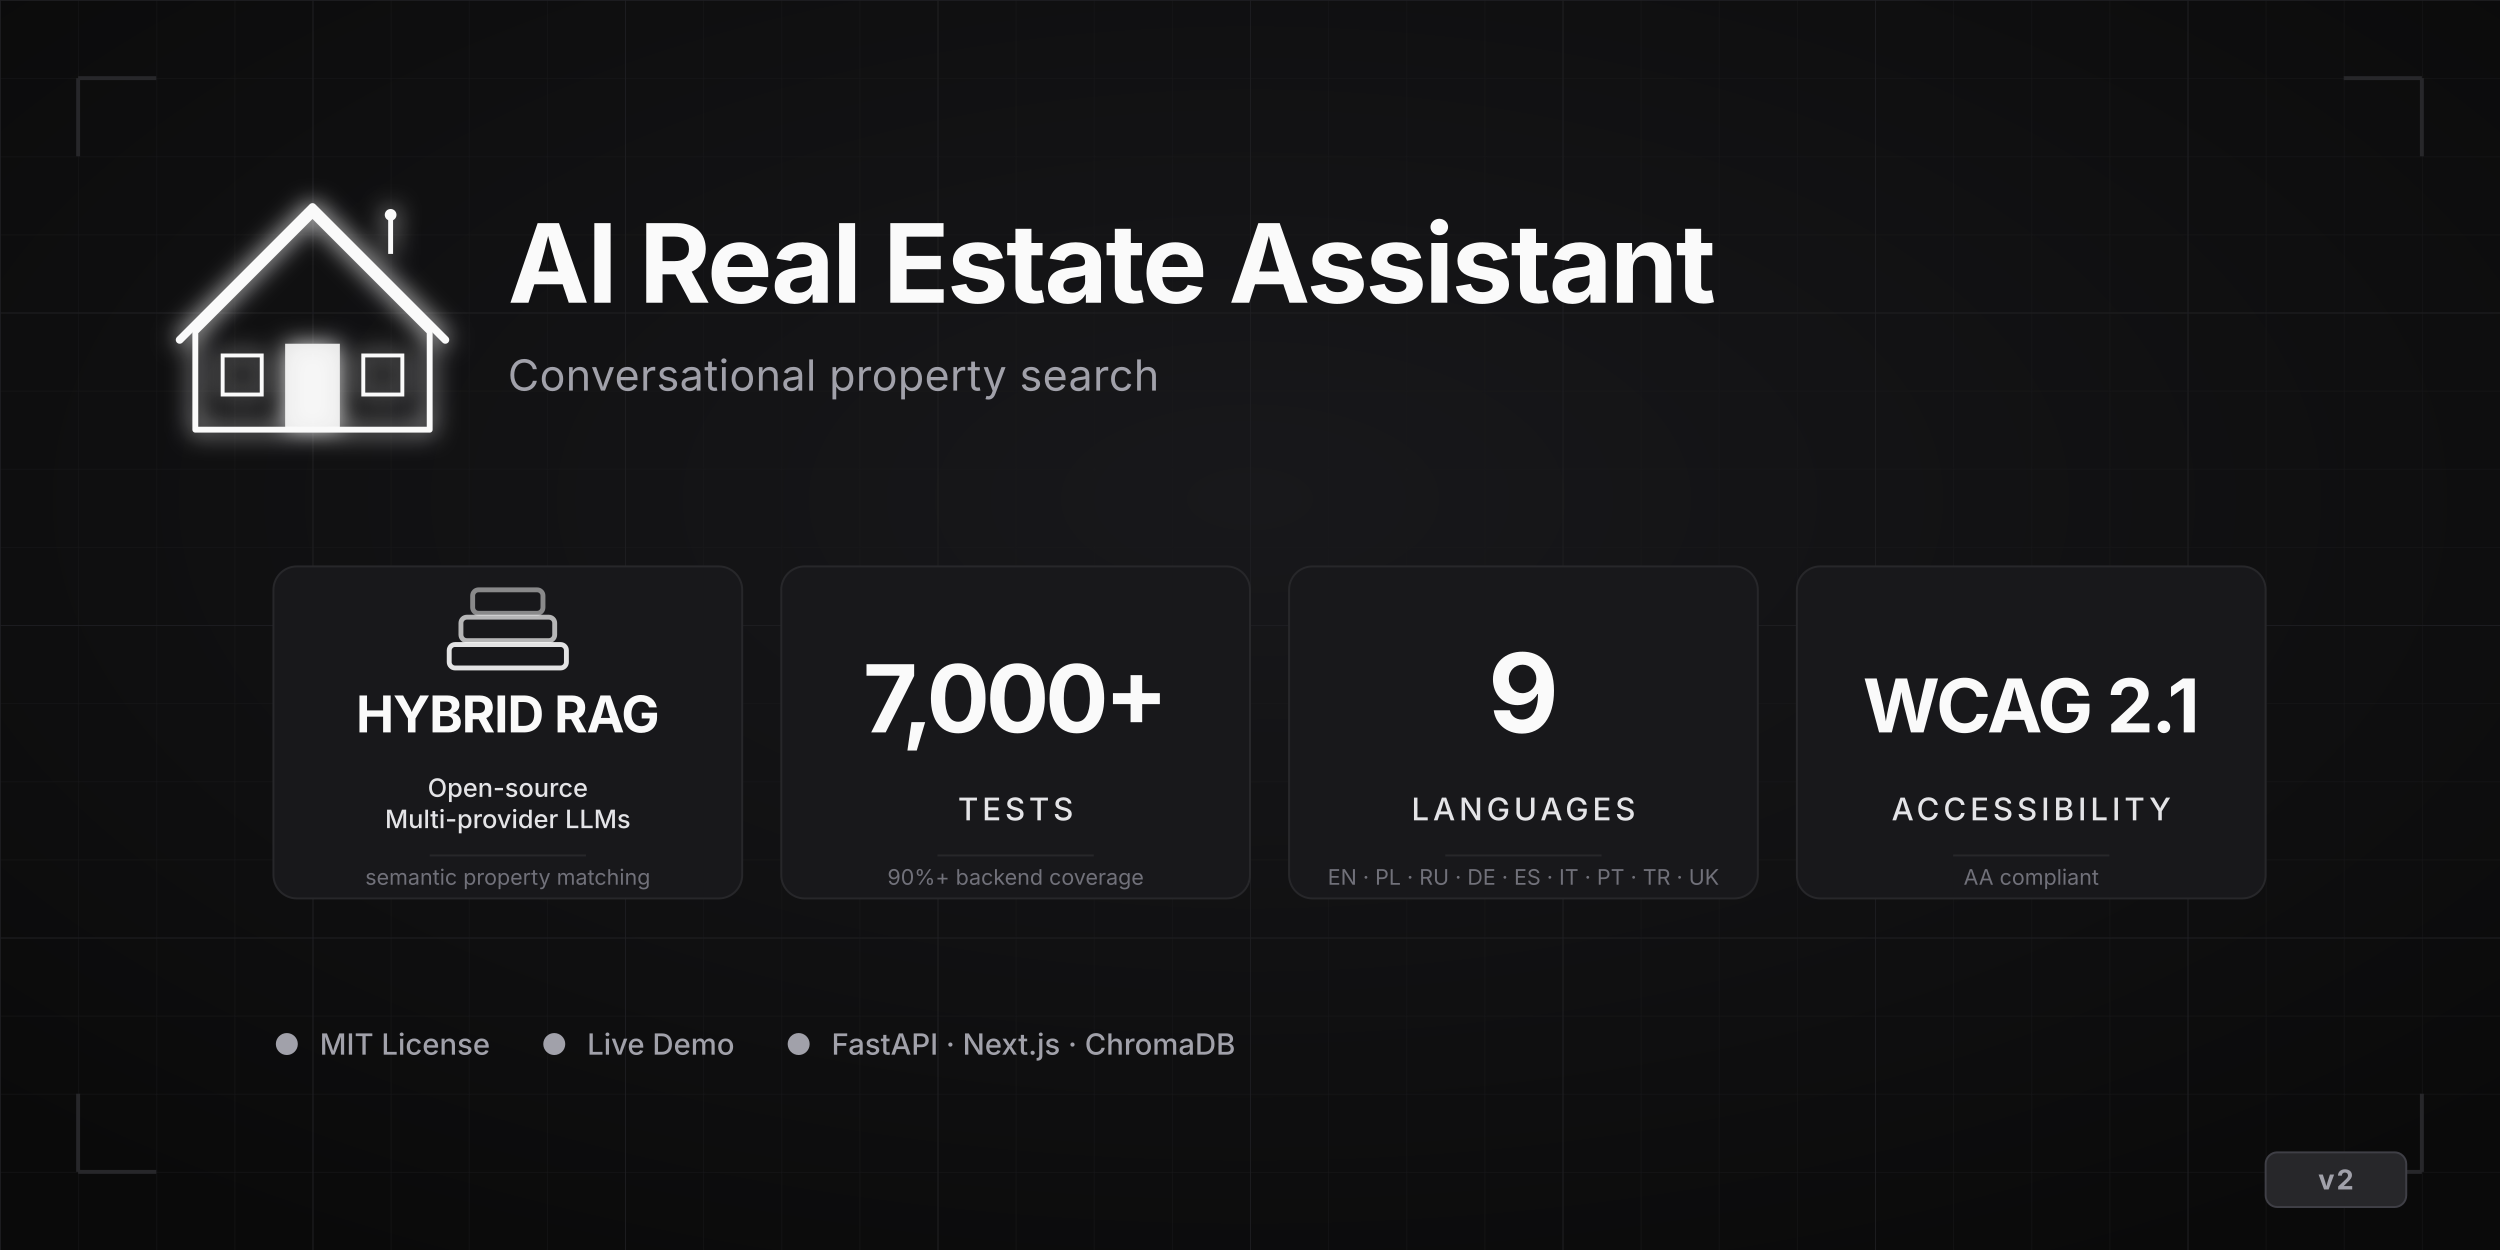
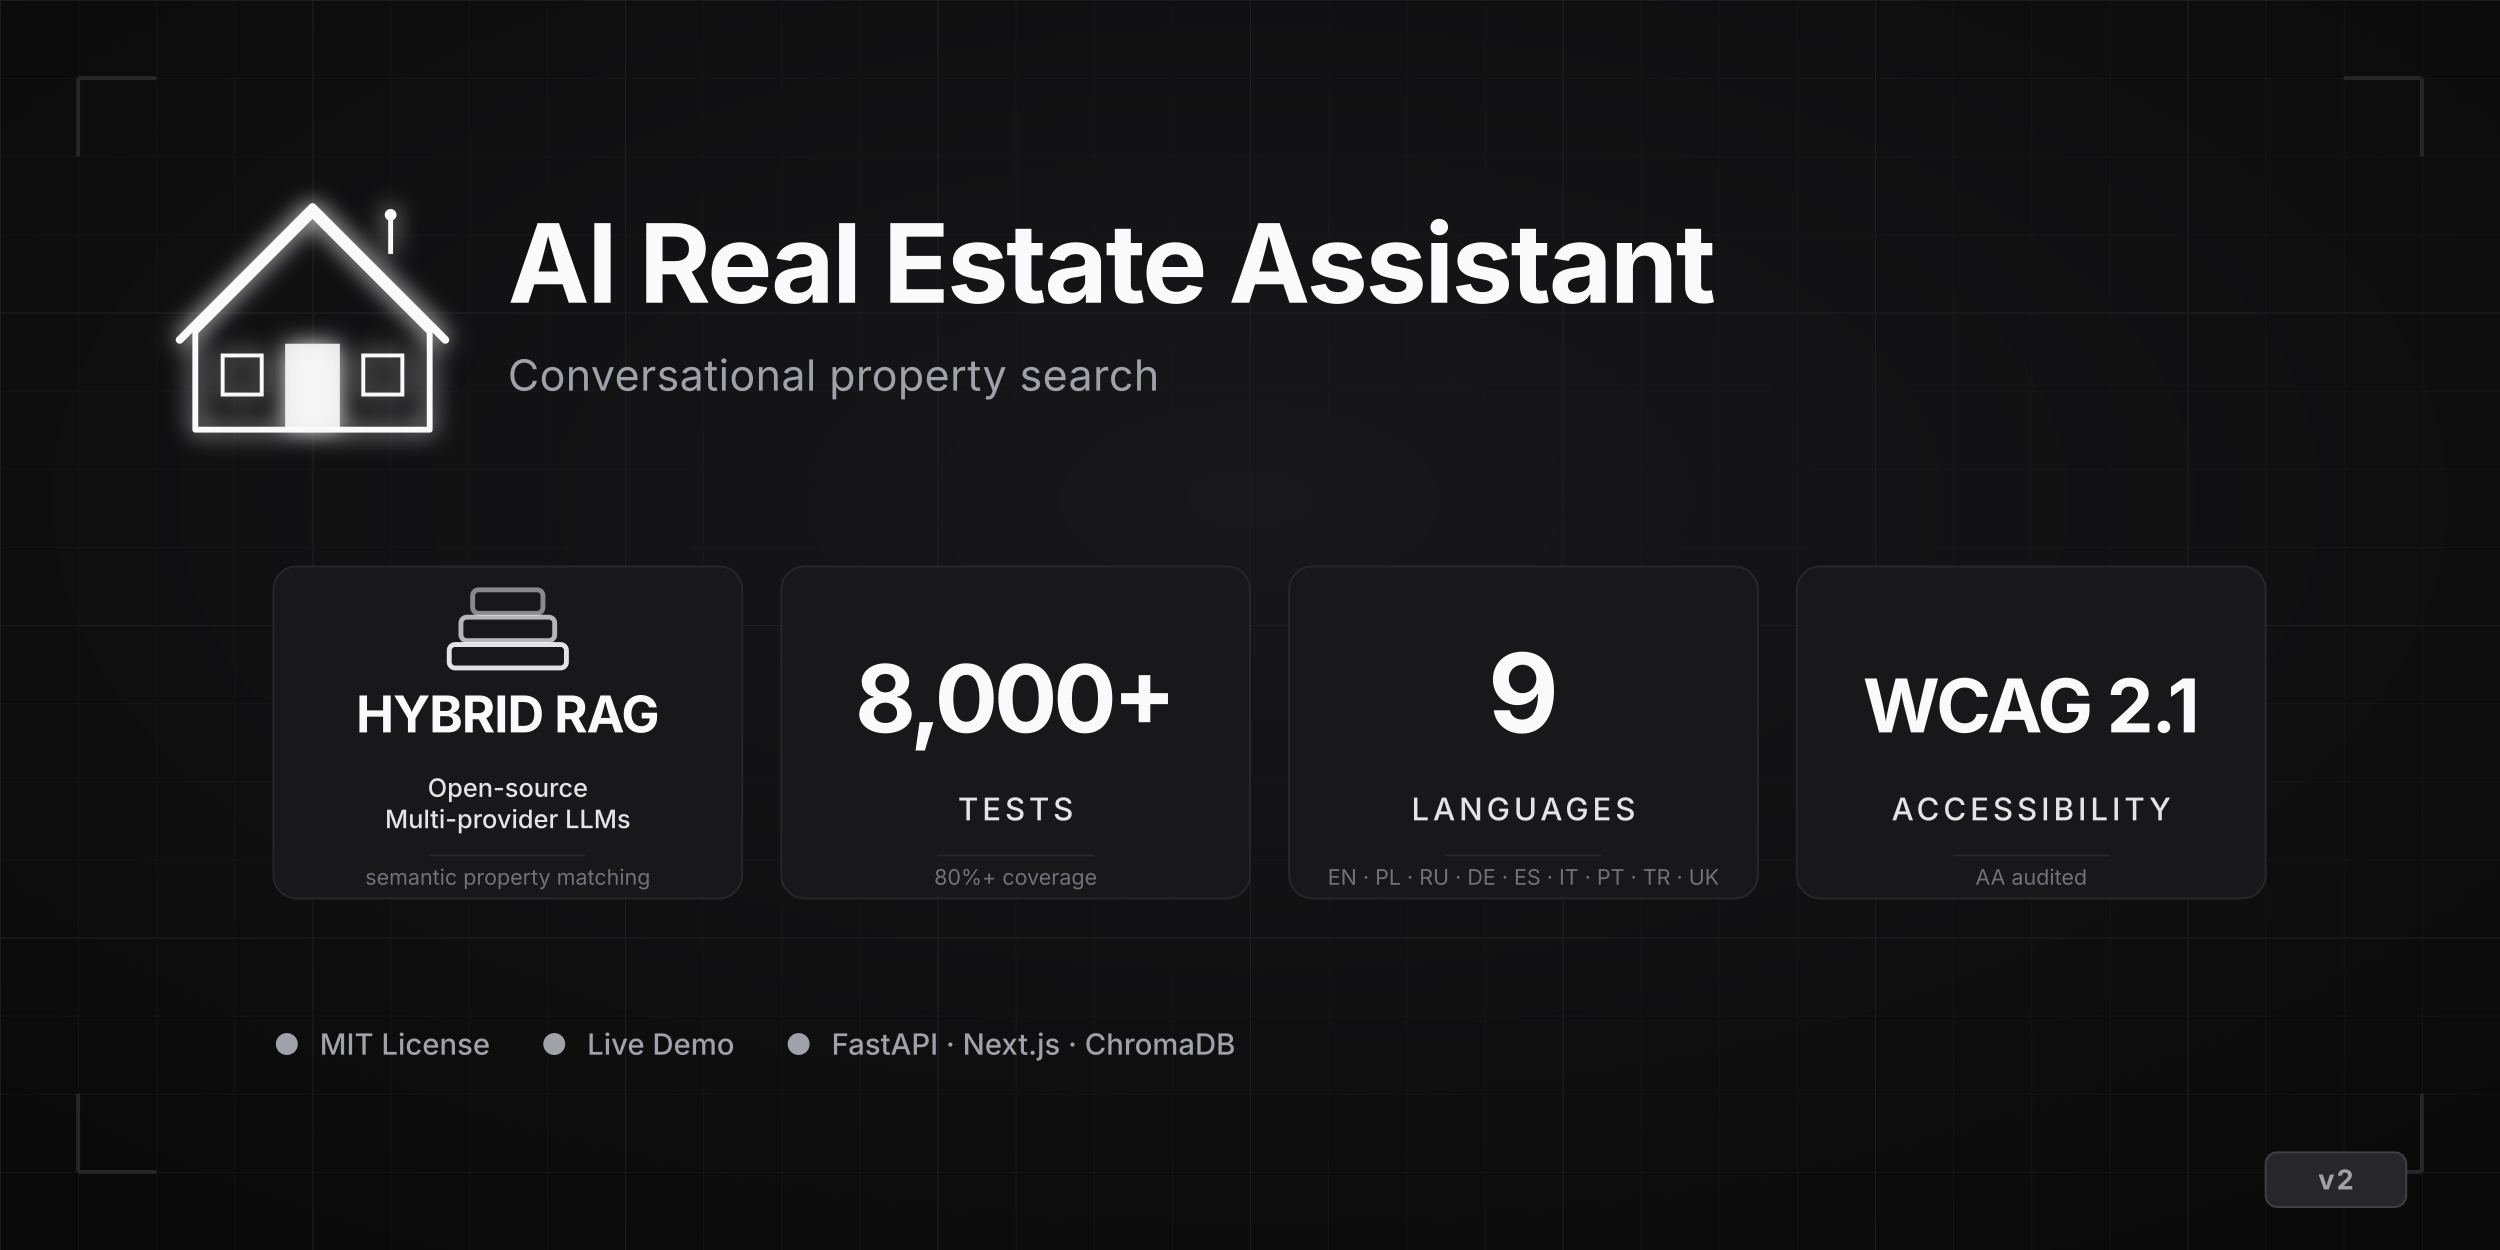
<svg xmlns="http://www.w3.org/2000/svg" viewBox="0 0 1280 640" width="1280" height="640">
  <defs>
    <radialGradient id="bgGradient" cx="50%" cy="40%" r="70%">
      <stop offset="0%" stop-color="#18181b" />
      <stop offset="100%" stop-color="#0a0a0a" />
    </radialGradient>
    <pattern id="gridPattern" x="0" y="0" width="40" height="40" patternUnits="userSpaceOnUse">
      <path d="M 40 0 L 0 0 0 40" fill="none" stroke="#18181b" stroke-width="0.5" />
    </pattern>
    <pattern id="gridMajor" x="0" y="0" width="160" height="160" patternUnits="userSpaceOnUse">
      <path d="M 160 0 L 0 0 0 160" fill="none" stroke="#1f1f23" stroke-width="0.8" />
    </pattern>
    <filter id="softGlow" x="-50%" y="-50%" width="200%" height="200%">
      <feGaussianBlur stdDeviation="6" result="blur" />
      <feMerge>
        <feMergeNode in="blur" />
        <feMergeNode in="SourceGraphic" />
      </feMerge>
    </filter>
  </defs>
  <rect width="1280" height="640" fill="url(#bgGradient)" />
  <rect width="1280" height="640" fill="url(#gridPattern)" />
  <rect width="1280" height="640" fill="url(#gridMajor)" />
  <g stroke="#27272a" stroke-width="2" fill="none">
    <path d="M 40 40 L 40 80 M 40 40 L 80 40" />
    <path d="M 1240 40 L 1240 80 M 1240 40 L 1200 40" />
    <path d="M 40 600 L 40 560 M 40 600 L 80 600" />
    <path d="M 1240 600 L 1240 560 M 1240 600 L 1200 600" />
  </g>
  <g transform="translate(100, 90)" filter="url(#softGlow)">
    <path d="M 0 80 L 60 20 L 120 80 L 120 130 L 0 130 Z" fill="none" stroke="#fafafa" stroke-width="3" stroke-linejoin="round" />
    <path d="M -8 84 L 60 16 L 128 84" fill="none" stroke="#fafafa" stroke-width="4" stroke-linecap="round" stroke-linejoin="round" />
    <rect x="46" y="86" width="28" height="44" fill="#fafafa" opacity="0.9" />
    <g stroke="#fafafa" stroke-width="2" fill="none">
      <rect x="14" y="92" width="20" height="20" />
      <rect x="86" y="92" width="20" height="20" />
    </g>
    <line x1="100" y1="22" x2="100" y2="40" stroke="#fafafa" stroke-width="2.5" />
    <circle cx="100" cy="20" r="3" fill="#fafafa" />
  </g>
  <text x="260" y="155" font-family="'Inter', 'SF Pro Display', 'Segoe UI', system-ui, sans-serif" font-size="56" font-weight="700" fill="#fafafa" letter-spacing="-1.2">
    AI Real Estate Assistant
  </text>
  <text x="260" y="200" font-family="'Inter', 'SF Pro Display', 'Segoe UI', system-ui, sans-serif" font-size="22" font-weight="400" fill="#a1a1aa" letter-spacing="0.2">
    Conversational property search
  </text>
  <g transform="translate(140, 290)">
    <g transform="translate(0, 0)">
      <rect x="0" y="0" width="240" height="170" rx="12" fill="#18181b" stroke="#27272a" stroke-width="1" />
      <g transform="translate(120, 30)" stroke="#fafafa" stroke-width="2.5" fill="none" stroke-linecap="round">
        <rect x="-30" y="10" width="60" height="12" rx="3" opacity="0.9" />
        <rect x="-24" y="-4" width="48" height="12" rx="3" opacity="0.7" />
        <rect x="-18" y="-18" width="36" height="12" rx="3" opacity="0.5" />
      </g>
      <text x="120" y="85" font-family="'Inter', system-ui, sans-serif" font-size="26" font-weight="700" fill="#fafafa" text-anchor="middle" letter-spacing="-0.5">
        HYBRID RAG
      </text>
      <text x="120" y="118" font-family="'Inter', system-ui, sans-serif" font-size="13" font-weight="500" fill="#e4e4e7" text-anchor="middle" letter-spacing="0">
        Open-source
      </text>
      <text x="120" y="134" font-family="'Inter', system-ui, sans-serif" font-size="13" font-weight="500" fill="#e4e4e7" text-anchor="middle" letter-spacing="0">
        Multi-provider LLMs
      </text>
      <line x1="80" y1="148" x2="160" y2="148" stroke="#27272a" stroke-width="1" />
      <text x="120" y="163" font-family="'Inter', system-ui, sans-serif" font-size="11" font-weight="400" fill="#71717a" text-anchor="middle">
        semantic property matching
      </text>
    </g>
    <g transform="translate(260, 0)">
      <rect x="0" y="0" width="240" height="170" rx="12" fill="#18181b" stroke="#27272a" stroke-width="1" />
      <text x="120" y="85" font-family="'Inter', system-ui, sans-serif" font-size="48" font-weight="700" fill="#fafafa" text-anchor="middle" letter-spacing="-2">
-         7,000+
+         8,000+
      </text>
      <text x="120" y="130" font-family="'Inter', system-ui, sans-serif" font-size="16" font-weight="500" fill="#e4e4e7" text-anchor="middle" letter-spacing="2">
        TESTS
      </text>
      <line x1="80" y1="148" x2="160" y2="148" stroke="#27272a" stroke-width="1" />
      <text x="120" y="163" font-family="'Inter', system-ui, sans-serif" font-size="11" font-weight="400" fill="#71717a" text-anchor="middle">
-         90%+ backend coverage
+         80%+ coverage
      </text>
    </g>
    <g transform="translate(520, 0)">
      <rect x="0" y="0" width="240" height="170" rx="12" fill="#18181b" stroke="#27272a" stroke-width="1" />
      <text x="120" y="85" font-family="'Inter', system-ui, sans-serif" font-size="56" font-weight="700" fill="#fafafa" text-anchor="middle" letter-spacing="-2">
        9
      </text>
      <text x="120" y="130" font-family="'Inter', system-ui, sans-serif" font-size="16" font-weight="500" fill="#e4e4e7" text-anchor="middle" letter-spacing="2">
        LANGUAGES
      </text>
      <line x1="80" y1="148" x2="160" y2="148" stroke="#27272a" stroke-width="1" />
      <text x="120" y="163" font-family="'Inter', system-ui, sans-serif" font-size="11" font-weight="400" fill="#71717a" text-anchor="middle">
        EN · PL · RU · DE · ES · IT · PT · TR · UK
      </text>
    </g>
    <g transform="translate(780, 0)">
      <rect x="0" y="0" width="240" height="170" rx="12" fill="#18181b" stroke="#27272a" stroke-width="1" />
      <text x="120" y="85" font-family="'Inter', system-ui, sans-serif" font-size="38" font-weight="700" fill="#fafafa" text-anchor="middle" letter-spacing="-1">
        WCAG 2.1
      </text>
      <text x="120" y="130" font-family="'Inter', system-ui, sans-serif" font-size="16" font-weight="500" fill="#e4e4e7" text-anchor="middle" letter-spacing="2">
        ACCESSIBILITY
      </text>
      <line x1="80" y1="148" x2="160" y2="148" stroke="#27272a" stroke-width="1" />
      <text x="120" y="163" font-family="'Inter', system-ui, sans-serif" font-size="11" font-weight="400" fill="#71717a" text-anchor="middle">
-         AA compliant
+         AA audited
      </text>
    </g>
  </g>
  <g transform="translate(140, 540)">
    <text font-family="'Inter', system-ui, sans-serif" font-size="15" font-weight="500" fill="#71717a">
      <tspan fill="#a1a1aa">●</tspan>
      <tspan dx="6" fill="#a1a1aa">MIT License</tspan>
      <tspan dx="22" fill="#a1a1aa">●</tspan>
      <tspan dx="6" fill="#a1a1aa">Live Demo</tspan>
      <tspan dx="22" fill="#a1a1aa">●</tspan>
      <tspan dx="6" fill="#a1a1aa">FastAPI · Next.js · ChromaDB</tspan>
    </text>
  </g>
  <g transform="translate(1160, 590)">
    <rect x="0" y="0" width="72" height="28" rx="6" fill="#27272a" stroke="#3f3f46" stroke-width="1" />
    <text x="36" y="19" font-family="'Inter', system-ui, sans-serif" font-size="14" font-weight="700" fill="#a1a1aa" text-anchor="middle" letter-spacing="1">
      v2
    </text>
  </g>
</svg>
